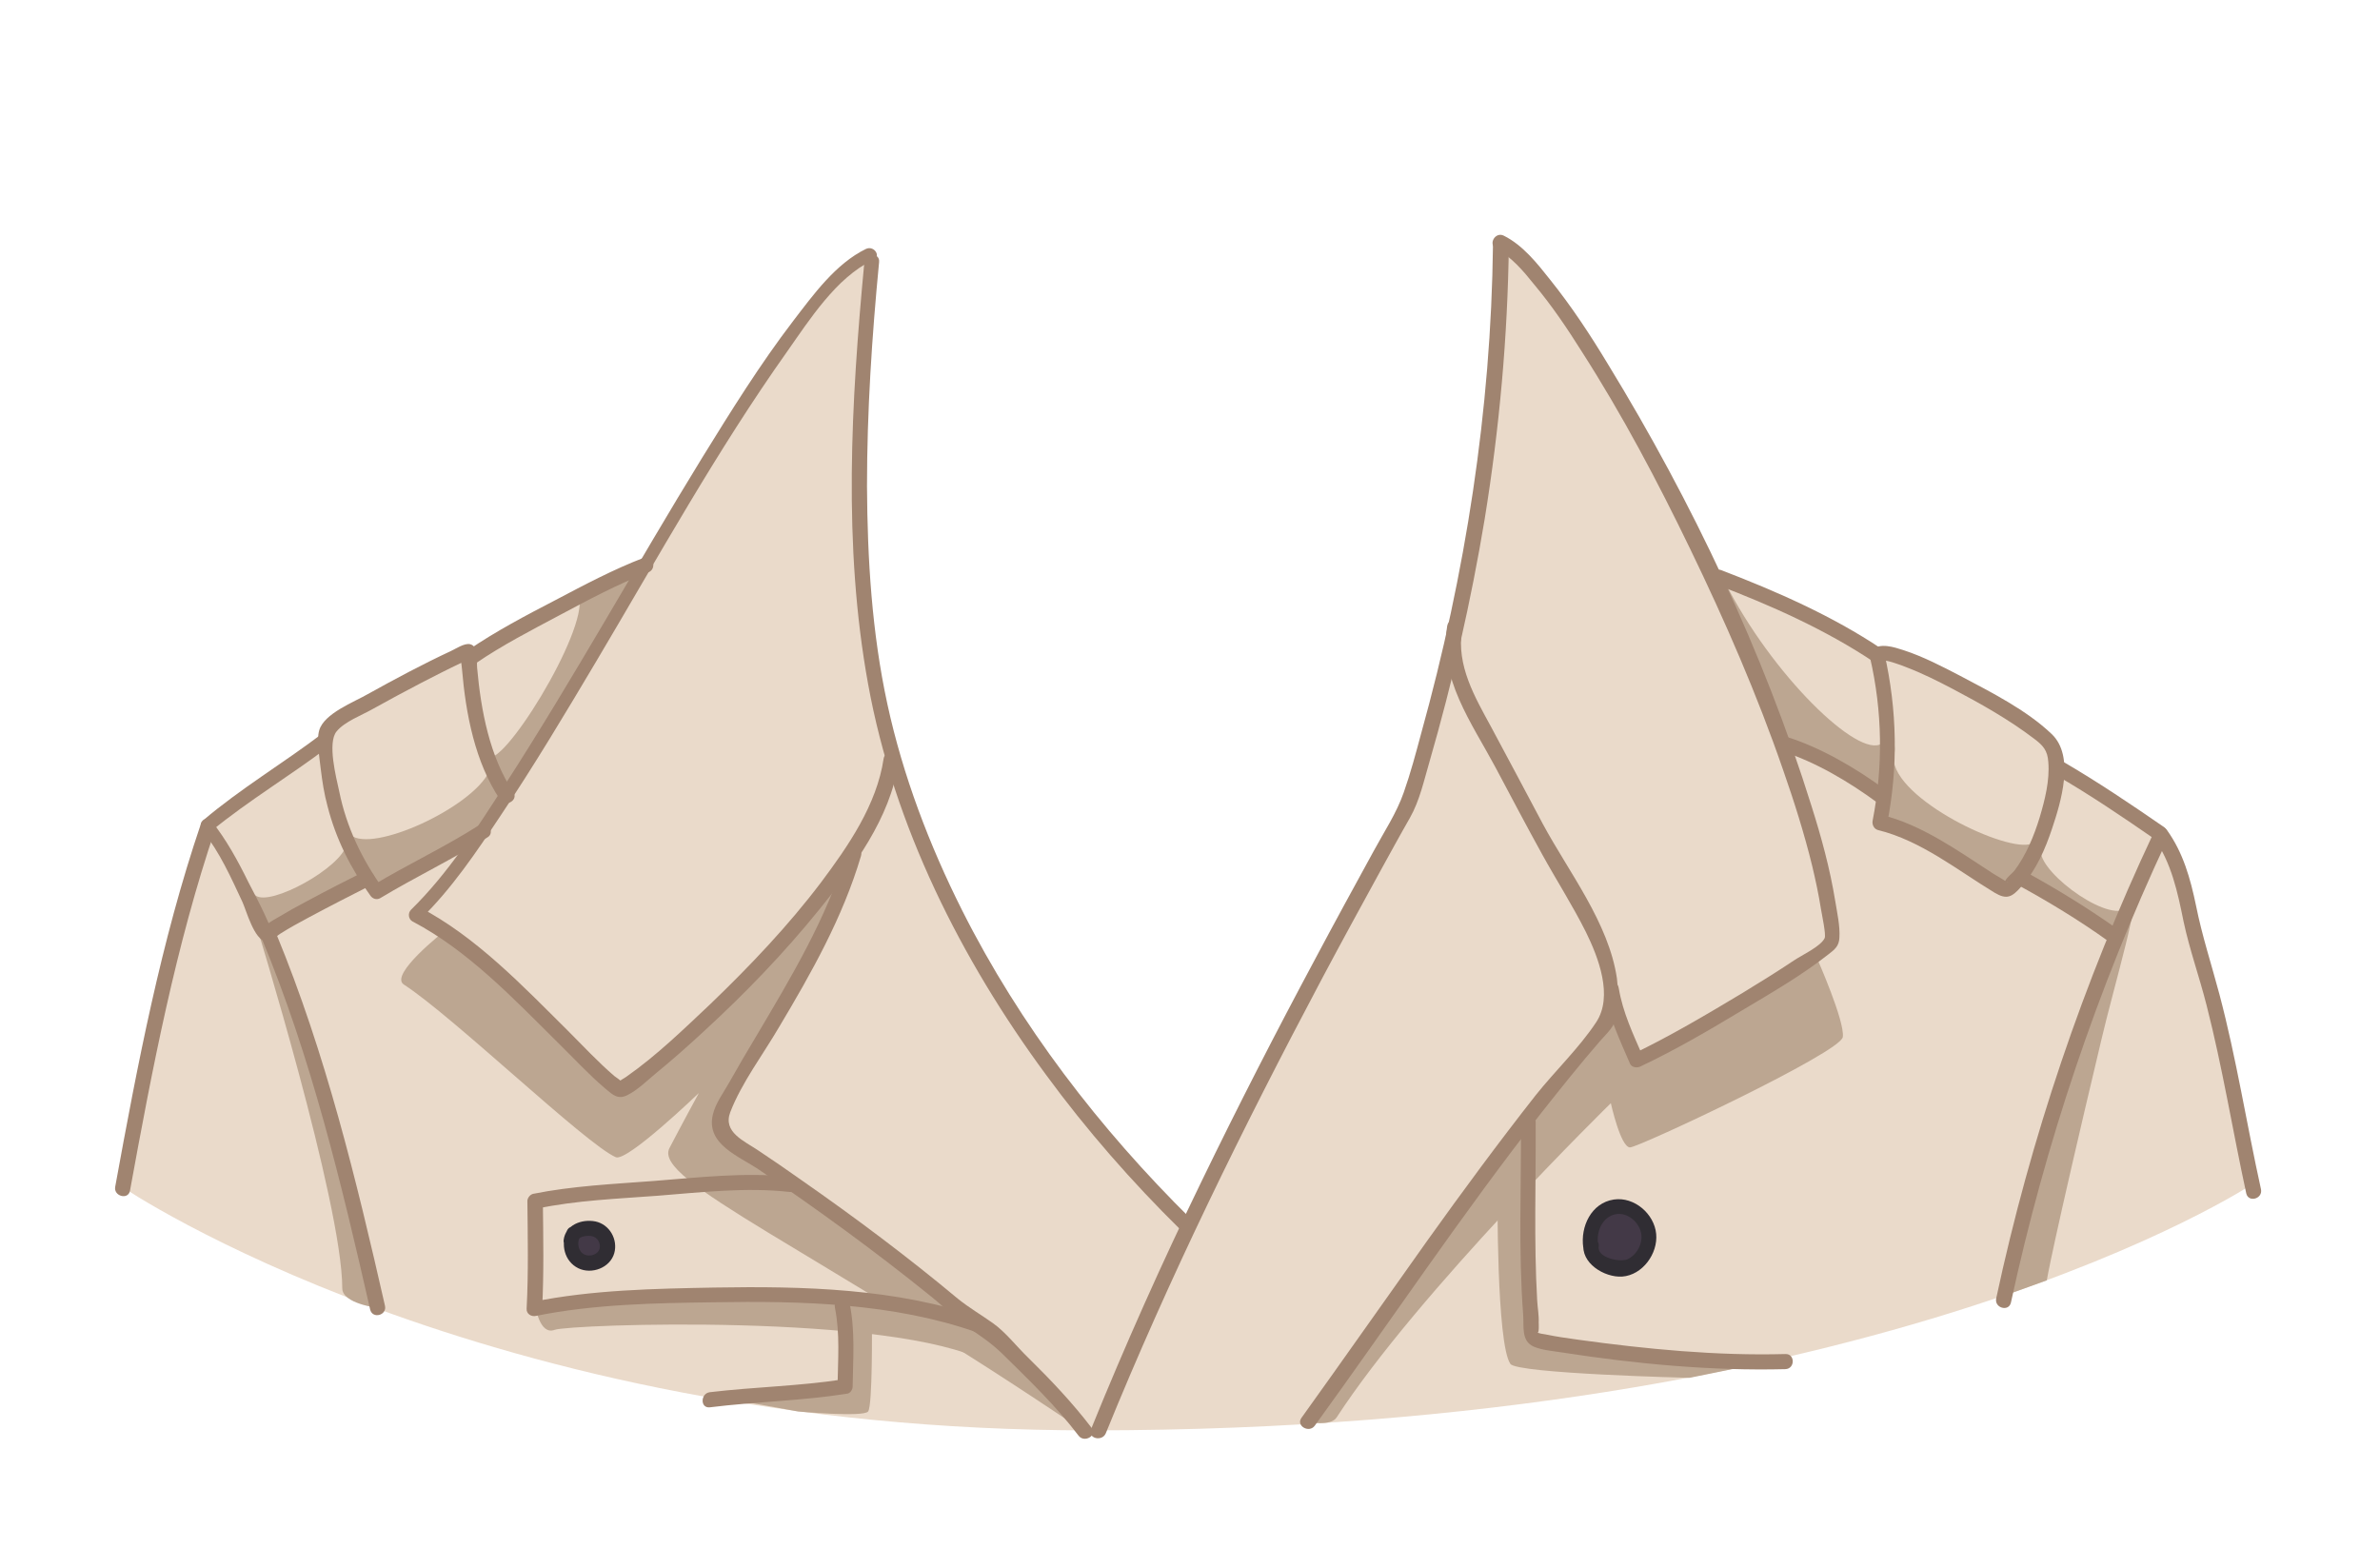
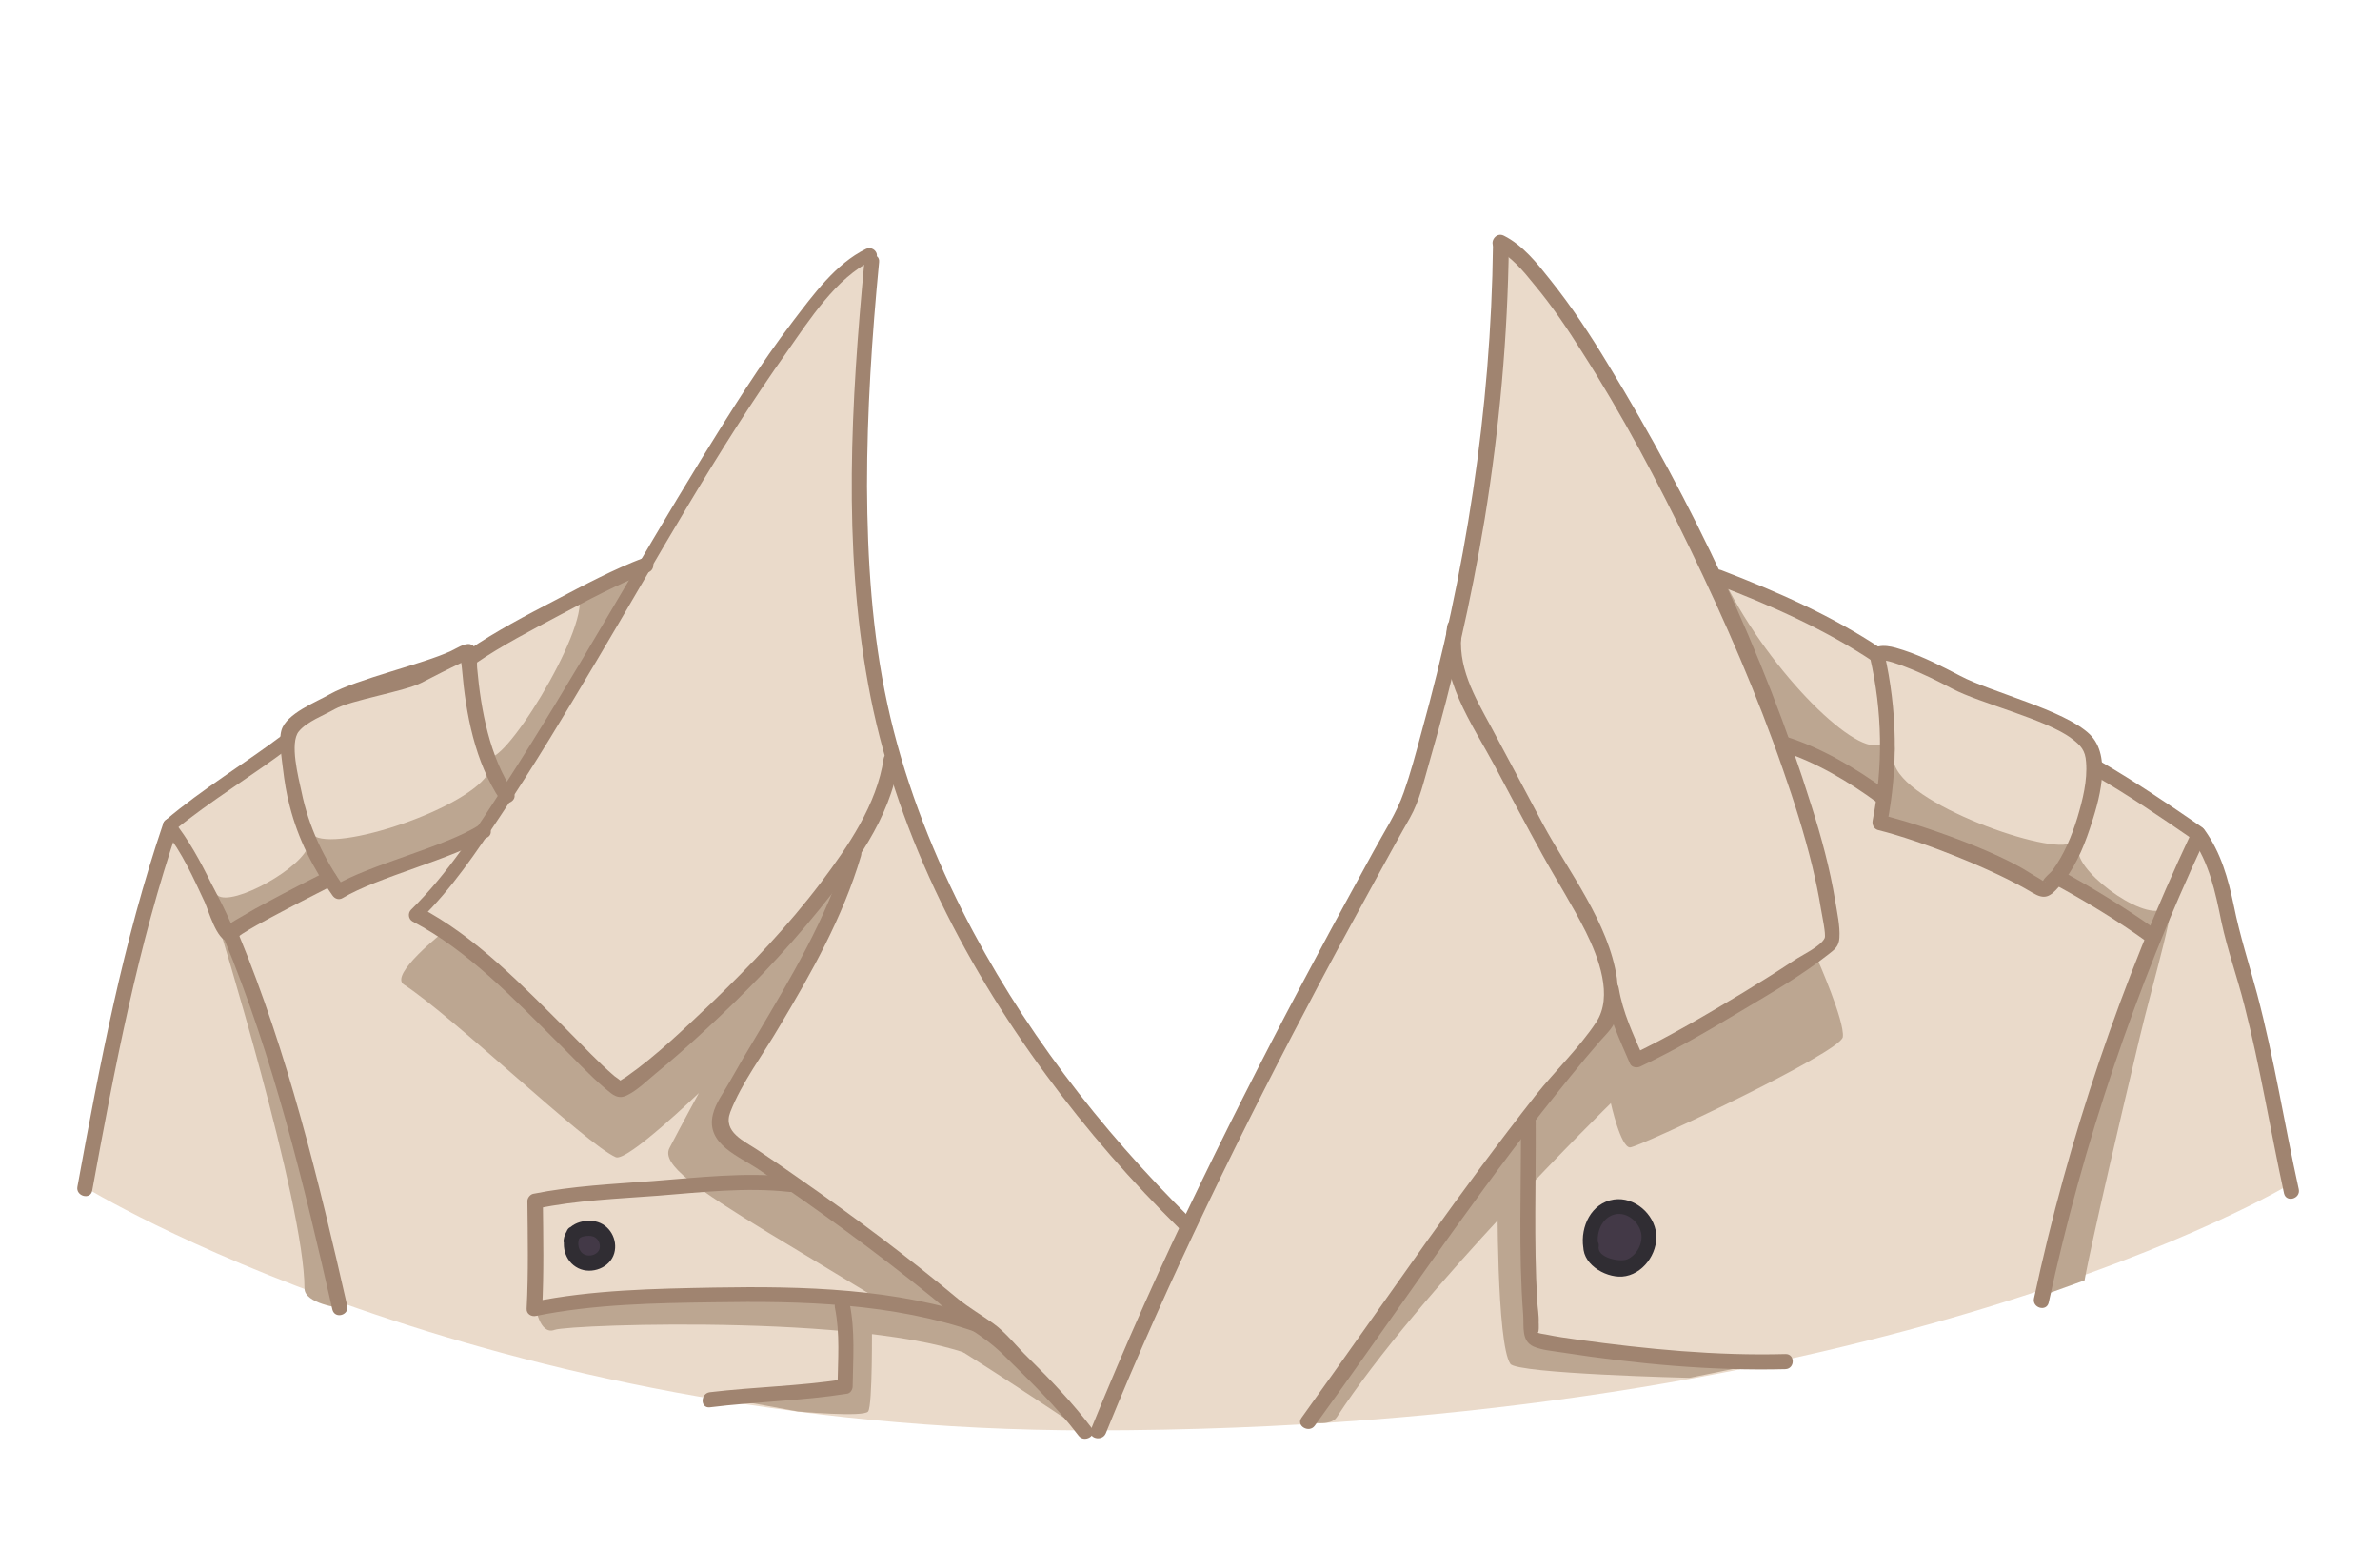
<svg xmlns="http://www.w3.org/2000/svg" version="1.1" id="Layer_1" x="0px" y="0px" viewBox="0 0 630 410" style="enable-background:new 0 0 630 410;" xml:space="preserve">
  <style type="text/css">
	.st0{fill:#EADACA;}
	.st1{fill:#BCA691;}
	.st2{fill:#A08470;}
	.st3{fill:#433947;}
	.st4{fill:#302D33;}
</style>
  <g>
    <g>
-       <path class="st0" d="M32.4,314.2c0.2-2,4.8-25,4.8-25s9.1-40.4,9.4-41.5s4.2-16,4.9-17.7c0.7-1.7,2.8-11.7,2.8-11.7l6.2-4l26-17    l1.7-5.7l35-18.7l4.2-0.8l41.9-21.4l18.4-28.7l25.8-38.4l16.7-16.1l-1.4,22.7l-1.2,21.2l1.5,56.3l2.7,18.3l16.3,46l15.4,28.9    l24.3,34.5l26.3,29.2l25.3-49.1l19-36.2l15.5-30.7l11.1-38.9l4.4-26.8l2.3-14.1l2-14.3l1.9-18.8l1.8-31.4L410,75.6l19,31.7    l13,22.9l9.2,18.4l5.3,5.5l18.9,7.3l7.4,2.9l9.1,6.4l14.8,4.3l36.2,21l2.2,7.9l25.5,16.8l5.3,6.6l5.2,18.9c0,0,2.2,9.6,2.3,10.3    c0.1,0.7,5.1,17.1,5.1,17.1l7.6,39.9c0,0-97.9,65.1-307.3,65.1C127.2,378.7,32.4,314.2,32.4,314.2z" />
+       <path class="st0" d="M22.4,314.2c0.2-2,4.8-25,4.8-25s9.1-40.4,9.4-41.5s4.2-16,4.9-17.7s2.8-11.7,2.8-11.7l6.2-4l26-17l1.7-5.7    l45-18.7l4.2-0.8l41.9-21.4l18.4-28.7l25.8-38.4l16.7-16.1l-1.4,22.7l-1.2,21.2l1.5,56.3l2.7,18.3l16.3,46l15.4,28.9l24.3,34.5    l26.3,29.2l25.3-49.1l19-36.2l15.5-30.7l11.1-38.9l4.4-26.8l2.3-14.1l2-14.3l1.9-18.8l1.8-31.4L410,75.6l19,31.7l13,22.9l9.2,18.4    l5.3,5.5l18.9,7.3l7.4,2.9l9.1,6.4l14.8,4.3l46.2,21l2.2,7.9l25.5,16.8l5.3,6.6l5.2,18.9c0,0,2.2,9.6,2.3,10.3    c0.1,0.7,5.1,17.1,5.1,17.1l7.6,39.9c0,0-107.9,65.1-317.3,65.1C127.2,378.7,22.4,314.2,22.4,314.2z" />
    </g>
    <g>
      <path class="st1" d="M287.3,379.1c-72.8-49.3-114.5-66.6-110.1-75.2c2.9-5.6,7.8-14.6,7.8-14.6s-19,18.3-22,17    c-8-3.5-43.1-37.3-56.1-45.7c-4-2.6,10.6-14,10.6-14l20.4,15.5l19.7,18.5l7.5,7.5l6.1-4.2l23.5-21.2l23.2-25.6l7.2-8.4l-2.7,11.4    l-21.9,38l-8.6,15.3l-0.5,6.2l9.1,7.3l18.3,12.5L244,337l18.9,16.1l17.3,17.4C280.2,370.5,288.7,380,287.3,379.1z" />
      <path class="st1" d="M353.8,375.2c21.7-33.4,72.6-83.2,72.6-83.2s2.6,11.8,5.1,11.7s55.7-25.1,56.3-29.2    c0.6-4.1-6.8-20.8-6.8-20.8l-20.7,11.9l-27.1,15l-6.8-13.8l-5,8.2l-32.2,41.3L357.7,359l-11.5,17.3    C346.3,376.4,352.2,377.6,353.8,375.2z" />
      <path class="st1" d="M404.6,307.5l1.1,46.5l9.1,2.2l50.6,4.8l-18.2,3.7c0,0-45.7-1.1-47.4-3.7c-3.7-5.4-3.4-45.6-3.4-45.6    L404.6,307.5z" />
      <path class="st1" d="M261,360.4c-24.8-12.9-110.2-9.9-114.2-8.4s-5.1-6.4-5.1-6.4l12.6-2.3l57-1.2l32.3,3.6    C243.5,345.6,266.1,363.1,261,360.4z" />
      <path class="st1" d="M224.9,349.2c-0.4,0.8-1.2,15.9-1.2,15.9l-7,3.7l-22.5,1.7l17,3.1c0,0,17.4,1.6,18.6,0c1.2-1.6,1-22.8,1-22.8    L224.9,349.2z" />
-       <path class="st1" d="M153.3,157.9c2.4,9.2-21,46.8-24.4,42.2c-0.6-0.9,1.6,2,0.6,4.1c-4.6,9.6-31,21.7-36.7,16.8    c-1-0.9-0.9,1.3-1.1,2.5c-1.1,6-20.2,16.6-24.1,13.5c-4.5-3.6,0,7.1,0,7.1s23,74.4,23,96.9c0,4.1,9.5,5.2,9.5,5.2L74.5,256    l-2.2-11.9l23.3-10.7l4.1,2.8l25.3-14.2l9.2-11.1l19.2-31.8l15.9-28.2C169.2,150.8,152.2,153.6,153.3,157.9z" />
-       <path class="st1" d="M456.6,154.1c12.3,24.4,35.4,46.9,41.5,42.7c5-3.5,3,3.9,3.2,4.8c2,11.2,32.3,25.1,37,21.4s1.9,1.6,1.9,2.3    c0,6.2,19.4,20.1,23.4,14.5s-4.1,21.5-7.3,35.2c-13.2,55.5-14.5,63.9-14.5,63.9l-11.1,4l12.2-48.7l16.7-47.7l-25-14.4l-3.4,3.4    l-16.6-10.2l-10.3-5.4l-6.5-2.3l1.2-6.9l-7.9-6.3l-18.7-7.5c0,0-12.8-32.7-13.3-33.9C458.5,162,455.5,152,456.6,154.1z" />
+       <path class="st1" d="M153.3,157.9c2.4,9.2-21,46.8-24.4,42.2c-0.6-0.9,1.6,2,0.6,4.1c-4.6,9.6-41,21.7-46.7,16.8    c-1-0.9-0.9,1.3-1.1,2.5c-1.1,6-20.2,16.6-24.1,13.5c-4.5-3.6,0,7.1,0,7.1s23,74.4,23,96.9c0,4.1,9.5,5.2,9.5,5.2L64.5,256    l-2.2-11.9l23.3-10.7l4.1,2.8L125,222l9.2-11.1l19.2-31.8l15.9-28.2C169.2,150.8,152.2,153.6,153.3,157.9z" />
+       <path class="st1" d="M456.6,154.1c12.3,24.4,35.4,46.9,41.5,42.7c5-3.5,3,3.9,3.2,4.8c2,11.2,42.3,25.1,47,21.4s1.9,1.6,1.9,2.3    c0,6.2,19.4,20.1,23.4,14.5s-4.1,21.5-7.3,35.2c-13.2,55.5-14.5,63.9-14.5,63.9l-11.1,4l12.2-48.7l16.7-47.7l-25-14.4l-3.4,3.4    l-26.6-10.2l-10.3-5.4l-6.5-2.3l1.2-6.9l-7.9-6.3l-18.7-7.5c0,0-12.8-32.7-13.3-33.9C458.5,162,455.5,152,456.6,154.1z" />
    </g>
    <g>
      <g>
        <path class="st2" d="M395.2,64.8c-0.5,43.7-7.3,87.2-19,129.3c-1.4,5.2-2.8,10.5-4.6,15.6c-1.9,5.5-5.3,10.6-8,15.6     c-5.2,9.5-10.4,19-15.5,28.6c-10.4,19.4-20.4,38.9-30,58.7c-10.5,21.6-20.3,43.5-29.3,65.7c-1,2.4,2.9,3.4,3.9,1.1     c16.7-41.1,36.3-80.9,57.1-120.1c5.1-9.6,10.3-19.1,15.5-28.6c2.6-4.7,5.2-9.5,7.9-14.2c2.6-4.6,3.7-9.8,5.2-14.9     c6.1-21.1,11-42.5,14.6-64.2c3.9-24,6.1-48.3,6.4-72.6C399.2,62.3,395.2,62.3,395.2,64.8L395.2,64.8z" />
      </g>
      <g>
        <path class="st2" d="M348,377.4c20.1-27.7,39.1-56.2,60.2-83.1c5-6.3,10-12.6,15.3-18.7c2.1-2.4,4-3.9,4.5-7     c0.5-3.2,0.4-6.5,0-9.7c-2.2-14.7-12.7-28-19.6-40.8c-4.6-8.6-9.1-17.2-13.7-25.7c-4.3-7.9-9.2-16.2-7.7-25.7     c0.4-2.5-3.4-3.6-3.9-1.1c-2.3,13.9,6.5,25.8,12.7,37.4c4.1,7.7,8.2,15.5,12.4,23.1c3.8,6.9,8.1,13.6,11.6,20.6     c3.3,6.7,7.3,17,2.7,23.9c-4.5,6.8-10.9,12.9-16,19.3c-9.9,12.6-19.4,25.5-28.7,38.5c-11.1,15.6-22.1,31.3-33.3,46.9     C343,377.4,346.5,379.4,348,377.4L348,377.4z" />
      </g>
      <g>
-         <path class="st2" d="M424.7,262.5c1.2,6.8,4.1,12.8,6.8,19.1c0.5,1,1.9,1.1,2.7,0.7c9.3-4.4,18.2-9.6,27-14.9     c7.7-4.6,15.7-9.2,22.8-14.8c1.7-1.3,2.8-2.2,2.9-4.4c0.2-3.1-0.6-6.6-1.1-9.7c-1.4-8.6-3.7-17-6.3-25.2     c-12.7-40.7-31.6-80.5-53.8-116.8c-4.7-7.8-9.7-15.4-15.4-22.5c-3.4-4.3-7.2-9.1-12.2-11.6c-2.3-1.2-4.3,2.3-2,3.5     c4,2.1,7.2,5.9,10,9.4c4.7,5.6,8.8,11.7,12.7,17.9c10.7,16.7,20,34.3,28.6,52.1c9.2,19,17.7,38.5,24.6,58.5     c2.9,8.3,5.6,16.8,7.7,25.4c0.9,3.8,1.7,7.5,2.3,11.3c0.3,1.8,1.4,6.9,1,7.8c-1,2.2-6.2,4.6-8.1,5.9c-4.5,3-9,5.8-13.6,8.6     c-9.5,5.7-19.1,11.4-29.1,16.2c0.9,0.2,1.8,0.5,2.7,0.7c-2.6-6-5.3-11.6-6.4-18.1C428.1,258.9,424.3,260,424.7,262.5L424.7,262.5     z" />
+         <path class="st2" d="M424.7,262.5c1.2,6.8,4.1,12.8,6.8,19.1c0.5,1,1.9,1.1,2.7,0.7c9.3-4.4,18.2-9.6,27-14.9     c7.7-4.6,15.7-9.2,22.8-14.8c1.7-1.3,2.8-2.2,2.9-4.4c0.2-3.1-0.6-6.6-1.1-9.7c-1.4-8.6-3.7-17-6.3-25.2     c-12.7-40.7-31.6-80.5-53.8-116.8C421,88.7,416,81.1,410.3,74c-3.4-4.3-7.2-9.1-12.2-11.6c-2.3-1.2-4.3,2.3-2,3.5     c4,2.1,7.2,5.9,10,9.4c4.7,5.6,8.8,11.7,12.7,17.9c10.7,16.7,20,34.3,28.6,52.1c9.2,19,17.7,38.5,24.6,58.5     c2.9,8.3,5.6,16.8,7.7,25.4c0.9,3.8,1.7,7.5,2.3,11.3c0.3,1.8,1.4,6.9,1,7.8c-1,2.2-6.2,4.6-8.1,5.9c-4.5,3-9,5.8-13.6,8.6     c-9.5,5.7-19.1,11.4-29.1,16.2c0.9,0.2,1.8,0.5,2.7,0.7c-2.6-6-5.3-11.6-6.4-18.1C428.1,258.9,424.3,260,424.7,262.5L424.7,262.5     z" />
      </g>
      <g>
-         <path class="st2" d="M228.8,69.4c-3.5,37-5.7,75,1,111.7c6.8,37.5,24.6,72.9,47.1,103.4c10.7,14.6,22.7,28.3,35.6,41     c1.8,1.8,4.7-1,2.8-2.8c-24.2-23.9-45.3-51.3-60.6-81.7c-8.7-17.3-15.7-35.7-19.8-54.6c-4.1-18.9-5.3-38.4-5.4-57.7     c0-19.8,1.3-39.6,3.2-59.3C233,66.8,229,66.8,228.8,69.4L228.8,69.4z" />
+         <path class="st2" d="M228.8,69.4c-3.5,37-5.7,75,1,111.7c6.8,37.5,24.6,72.9,47.1,103.4c10.7,14.6,22.7,28.3,35.6,41     c1.8,1.8,4.7-1,2.8-2.8c-24.2-23.9-45.3-51.3-60.6-81.7c-8.7-17.3-15.7-35.7-19.8-54.6s-5.3-38.4-5.4-57.7     c0-19.8,1.3-39.6,3.2-59.3C233,66.8,229,66.8,228.8,69.4L228.8,69.4z" />
      </g>
      <g>
-         <path class="st2" d="M229.2,65.9c-8,3.9-13.9,12.1-19.2,19c-8.8,11.5-16.5,23.9-24.1,36.2c-17.7,28.8-34,58.4-52.3,86.7     c-7.4,11.5-15,23.4-24.8,33c-0.9,0.9-0.7,2.5,0.4,3.1c14.7,7.7,26.8,20.5,38.4,32c4.2,4.1,8.2,8.5,12.7,12.3     c1.9,1.6,3.3,2.9,5.7,1.7c2.7-1.3,5.2-3.8,7.5-5.7c4.4-3.6,8.7-7.4,12.9-11.3c10.9-10,21.2-20.7,30.5-32.2     c9-11.1,18.8-24.2,20.9-38.8c0.4-2.5-3.5-3.6-3.9-1.1c-1.8,12.2-9.4,23.2-16.6,32.8c-8.7,11.5-18.8,22.1-29.2,32.1     c-7.1,6.7-14.3,13.7-22.3,19.3c-0.7,0.5-1.6,0.9-2.2,1.5c0.4-0.3,1.5,0.7,0.9-0.2c-0.4-0.5-1.4-1.1-1.9-1.5     c-4.3-3.7-8.2-7.9-12.3-12c-11.9-11.8-24.2-24.8-39.3-32.7c0.1,1,0.3,2.1,0.4,3.1c8.2-8,14.8-17.8,21.1-27.3     c8.9-13.3,17.1-27,25.3-40.8c16.4-27.6,32-55.9,50.6-82.1c5.9-8.4,12.9-19.4,22.5-24.1C233.5,68.2,231.5,64.8,229.2,65.9     L229.2,65.9z" />
+         <path class="st2" d="M229.2,65.9c-8,3.9-13.9,12.1-19.2,19c-8.8,11.5-16.5,23.9-24.1,36.2c-17.7,28.8-34,58.4-52.3,86.7     c-7.4,11.5-15,23.4-24.8,33c-0.9,0.9-0.7,2.5,0.4,3.1c14.7,7.7,26.8,20.5,38.4,32c4.2,4.1,8.2,8.5,12.7,12.3     c1.9,1.6,3.3,2.9,5.7,1.7c2.7-1.3,5.2-3.8,7.5-5.7c4.4-3.6,8.7-7.4,12.9-11.3c10.9-10,21.2-20.7,30.5-32.2     c9-11.1,18.8-24.2,20.9-38.8c0.4-2.5-3.5-3.6-3.9-1.1c-1.8,12.2-9.4,23.2-16.6,32.8c-8.7,11.5-18.8,22.1-29.2,32.1     c-7.1,6.7-14.3,13.7-22.3,19.3c-0.7,0.5-1.6,0.9-2.2,1.5c0.4-0.3,1.5,0.7,0.9-0.2c-0.4-0.5-1.4-1.1-1.9-1.5     c-4.3-3.7-8.2-7.9-12.3-12C138.4,261,126.1,248,111,240.1c0.1,1,0.3,2.1,0.4,3.1c8.2-8,14.8-17.8,21.1-27.3     c8.9-13.3,17.1-27,25.3-40.8c16.4-27.6,32-55.9,50.6-82.1c5.9-8.4,12.9-19.4,22.5-24.1C233.5,68.2,231.5,64.8,229.2,65.9     L229.2,65.9z" />
      </g>
      <g>
        <path class="st2" d="M224.1,225.6c-5.3,17.5-14.7,33.1-24,48.8c-2.4,4-4.7,7.9-7,12c-1.5,2.7-3.7,5.6-4.4,8.6     c-1.9,7.9,6.9,11,12.2,14.6c15.6,10.6,30.9,21.7,45.6,33.6c3.4,2.7,6.6,6.1,10.2,8.5c3.2,2.1,5.9,4,8.7,6.7     c7,6.9,14.1,13.7,20.1,21.6c1.5,2,5,0,3.5-2c-5.1-6.7-10.9-12.8-16.9-18.7c-3-2.9-5.9-6.7-9.3-9.1c-3.1-2.2-6.2-4-9.2-6.4     c-13.3-11.1-27.2-21.5-41.4-31.4c-3.8-2.7-7.6-5.3-11.5-7.9c-3.7-2.5-9.4-4.8-7.4-10.1c3-7.8,8.7-15.3,12.9-22.5     c8.6-14.4,16.9-29.1,21.7-45.3C228.7,224.2,224.8,223.2,224.1,225.6L224.1,225.6z" />
      </g>
      <g>
-         <path class="st2" d="M127,218.3c-9.2,5.9-19.1,10.5-28.4,16.1c0.9,0.2,1.8,0.5,2.7,0.7c-5.5-7.7-9.6-16.2-11.5-25.6     c-0.8-3.7-3.2-12.9-0.7-15.9c2.1-2.6,6.7-4.3,9.5-5.9c4.3-2.4,8.6-4.7,13-7c3.5-1.8,7-3.6,10.6-5.3c0.4-0.2,1.3-0.4,1.5-0.7     c0.2-0.1,0.3-0.1,0.5-0.2c1.1-0.3,0.4-0.8-2.1-1.7c-0.4,0.4,0.2,3.9,0.2,4.4c1,11.7,3.4,24.5,10.1,34.5c1.4,2.1,4.9,0.1,3.5-2     c-6.3-9.4-8.6-21.7-9.6-32.9c-0.2-1.9,0.6-5.7-1.9-6.3c-1.5-0.3-3.7,1.2-5,1.8c-7.5,3.5-14.8,7.4-22,11.4     c-3.6,2.1-11.6,5.1-12.9,9.6c-0.8,2.8,0.1,7.3,0.4,10.2c0.4,3.3,0.9,6.6,1.8,9.9c2.2,8.6,6.1,16.4,11.3,23.6     c0.6,0.9,1.7,1.3,2.7,0.7c9.3-5.6,19.2-10.3,28.4-16.1C131.1,220.4,129.1,216.9,127,218.3L127,218.3z" />
+         <path class="st2" d="M127,218.3c-9.2,5.9-29.1,10.5-38.4,16.1c0.9,0.2,1.8,0.5,2.7,0.7c-5.5-7.7-9.6-16.2-11.5-25.6     c-0.8-3.7-3.2-12.9-0.7-15.9c2.1-2.6,6.7-4.3,9.5-5.9c4.3-2.4,18.6-4.7,23-7c3.5-1.8,7-3.6,10.6-5.3c0.4-0.2,1.3-0.4,1.5-0.7     c0.2-0.1,0.3-0.1,0.5-0.2c1.1-0.3,0.4-0.8-2.1-1.7c-0.4,0.4,0.2,3.9,0.2,4.4c1,11.7,3.4,24.5,10.1,34.5c1.4,2.1,4.9,0.1,3.5-2     c-6.3-9.4-8.6-21.7-9.6-32.9c-0.2-1.9,0.6-5.7-1.9-6.3c-1.5-0.3-3.7,1.2-5,1.8c-7.5,3.5-24.8,7.4-32,11.4     c-3.6,2.1-11.6,5.1-12.9,9.6c-0.8,2.8,0.1,7.3,0.4,10.2c0.4,3.3,0.9,6.6,1.8,9.9c2.2,8.6,6.1,16.4,11.3,23.6     c0.6,0.9,1.7,1.3,2.7,0.7c9.3-5.6,29.2-10.3,38.4-16.1C131.1,220.4,129.1,216.9,127,218.3L127,218.3z" />
      </g>
      <g>
        <path class="st2" d="M125.9,175.6c7-4.8,14.6-8.7,22.1-12.7c7.7-4.1,15.5-8.3,23.6-11.4c2.4-0.9,1.3-4.8-1.1-3.9     c-8.1,3.1-15.8,7.2-23.4,11.2c-7.9,4.1-15.9,8.3-23.2,13.3C121.8,173.5,123.8,177,125.9,175.6L125.9,175.6z" />
      </g>
      <g>
-         <path class="st2" d="M85.4,194.1C75,202,63.7,208.7,53.7,217.2c-0.9,0.8-0.6,2,0,2.8c4.5,5.6,7.5,12.4,10.5,18.8     c1,2.2,3.1,10,6.2,10.4c1.4,0.2,2.6-1.3,3.7-2c2.5-1.6,5.1-3,7.7-4.4c5.4-2.9,10.9-5.7,16.4-8.5c2.3-1.2,0.3-4.6-2-3.5     c-5,2.5-9.9,5-14.9,7.7c-2.5,1.3-5,2.7-7.5,4.2c-1,0.6-2,1.1-2.9,1.8c-0.6,0.4-1.9,1-0.8,0.8c0.6,0.2,1.3,0.3,1.9,0.5     c-0.6-0.5-1.5-2.9-2-3.9c-1.3-2.8-2.8-5.6-4.2-8.3c-2.8-5.7-5.9-11.4-9.9-16.4c0,0.9,0,1.9,0,2.8c10-8.2,21-14.7,31.1-22.4     C89.2,196,87.4,192.5,85.4,194.1L85.4,194.1z" />
+         <path class="st2" d="M75.4,194.1C65,202,53.7,208.7,43.7,217.2c-0.9,0.8-0.6,2,0,2.8c4.5,5.6,7.5,12.4,10.5,18.8     c1,2.2,3.1,10,6.2,10.4c1.4,0.2,2.6-1.3,3.7-2c2.5-1.6,5.1-3,7.7-4.4c5.4-2.9,10.9-5.7,16.4-8.5c2.3-1.2,0.3-4.6-2-3.5     c-5,2.5-9.9,5-14.9,7.7c-2.5,1.3-5,2.7-7.5,4.2c-1,0.6-2,1.1-2.9,1.8c-0.6,0.4-1.9,1-0.8,0.8c0.6,0.2,1.3,0.3,1.9,0.5     c-0.6-0.5-1.5-2.9-2-3.9c-1.3-2.8-2.8-5.6-4.2-8.3c-2.8-5.7-5.9-11.4-9.9-16.4c0,0.9,0,1.9,0,2.8c10-8.2,21-14.7,31.1-22.4     C79.2,196,77.4,192.5,75.4,194.1L75.4,194.1z" />
      </g>
      <g>
-         <path class="st2" d="M53.2,218c-10.6,31.2-16.8,63.8-22.7,96.1c-0.5,2.5,3.4,3.6,3.9,1.1c5.9-32.3,12.1-64.9,22.7-96.1     C57.9,216.7,54,215.6,53.2,218L53.2,218z" />
+         <path class="st2" d="M43.2,218c-10.6,31.2-16.8,63.8-22.7,96.1c-0.5,2.5,3.4,3.6,3.9,1.1c5.9-32.3,12.1-64.9,22.7-96.1     C47.9,216.7,44,215.6,43.2,218L43.2,218z" />
      </g>
      <g>
        <path class="st2" d="M471.8,198.9c8.7,2.7,17.9,8.2,25.2,13.6c2.1,1.5,4.1-2,2-3.5c-7.6-5.6-17.1-11.2-26.2-14     C470.4,194.3,469.3,198.2,471.8,198.9L471.8,198.9z" />
      </g>
      <g>
        <path class="st2" d="M454.5,154.8c14.2,5.4,28.8,11.9,41.5,20.4c2.1,1.4,4.2-2,2-3.5c-13-8.7-27.8-15.2-42.4-20.8     C453.2,150,452.1,153.9,454.5,154.8L454.5,154.8z" />
      </g>
      <g>
-         <path class="st2" d="M495,174c3.3,14.3,3.5,28.8,0.7,43.2c-0.2,1,0.3,2.2,1.4,2.5c11.4,2.8,21,10.6,30.9,16.6     c3.2,1.9,4.6,1.2,7.1-1.7c3.9-4.3,6.3-9.9,8.1-15.3c2.3-6.9,6.1-19.1-0.1-25c-6.7-6.4-16.1-11.1-24.2-15.4     c-4.8-2.5-9.8-5.1-15-6.8c-2.5-0.8-6.3-2.1-8.5,0c-1.8,1.8,1,4.6,2.8,2.8c0.6-0.5,5.2,1.2,6.4,1.7c4.2,1.6,8.2,3.6,12.2,5.7     c7.4,3.9,14.9,8.1,21.6,13.2c2.4,1.8,3.6,3.1,3.8,6.2c0.4,4.9-0.9,10-2.3,14.7c-1.5,4.9-3.6,10-6.7,14.1c-0.5,0.6-2,1.8-2.3,2.5     c-0.1,0.3-1.5,0.9,0,0.6c0.9-0.2,0.7,0.2,0.3-0.1c-1.1-0.9-2.6-1.6-3.8-2.4c-9.1-5.9-18.7-12.8-29.3-15.4     c0.5,0.8,0.9,1.6,1.4,2.5c3-15.1,2.7-30.3-0.7-45.3C498.3,170.4,494.5,171.5,495,174L495,174z" />
+         <path class="st2" d="M495,174c3.3,14.3,3.5,28.8,0.7,43.2c-0.2,1,0.3,2.2,1.4,2.5c11.4,2.8,31,10.6,40.9,16.6     c3.2,1.9,4.6,1.2,7.1-1.7c3.9-4.3,6.3-9.9,8.1-15.3c2.3-6.9,6.1-19.1-0.1-25c-6.7-6.4-26.1-11.1-34.2-15.4     c-4.8-2.5-9.8-5.1-15-6.8c-2.5-0.8-6.3-2.1-8.5,0c-1.8,1.8,1,4.6,2.8,2.8c0.6-0.5,5.2,1.2,6.4,1.7c4.2,1.6,8.2,3.6,12.2,5.7     c7.4,3.9,24.9,8.1,31.6,13.2c2.4,1.8,3.6,3.1,3.8,6.2c0.4,4.9-0.9,10-2.3,14.7c-1.5,4.9-3.6,10-6.7,14.1c-0.5,0.6-2,1.8-2.3,2.5     c-0.1,0.3-1.5,0.9,0,0.6c0.9-0.2,0.7,0.2,0.3-0.1c-1.1-0.9-2.6-1.6-3.8-2.4c-9.1-5.9-28.7-12.8-39.3-15.4     c0.5,0.8,0.9,1.6,1.4,2.5c3-15.1,2.7-30.3-0.7-45.3C498.3,170.4,494.5,171.5,495,174L495,174z" />
      </g>
      <g>
-         <path class="st2" d="M533.5,233.9c8.5,4.6,16.9,9.7,24.7,15.3c2.1,1.5,4.1-2,2-3.5c-7.9-5.6-16.3-10.7-24.7-15.3     C533.3,229.2,531.2,232.7,533.5,233.9L533.5,233.9z" />
+         <path class="st2" d="M543.5,233.9c8.5,4.6,16.9,9.7,24.7,15.3c2.1,1.5,4.1-2,2-3.5c-7.9-5.6-16.3-10.7-24.7-15.3     C543.3,229.2,541.2,232.7,543.5,233.9L543.5,233.9z" />
      </g>
      <g>
-         <path class="st2" d="M544.1,205.1c9.2,5.3,18,11.3,26.7,17.3c2.1,1.5,4.1-2,2-3.5c-8.7-6-17.6-12-26.7-17.3     C543.8,200.3,541.8,203.8,544.1,205.1L544.1,205.1z" />
+         <path class="st2" d="M554.1,205.1c9.2,5.3,18,11.3,26.7,17.3c2.1,1.5,4.1-2,2-3.5c-8.7-6-17.6-12-26.7-17.3     C553.8,200.3,551.8,203.8,554.1,205.1L554.1,205.1z" />
      </g>
      <g>
-         <path class="st2" d="M570,220.6c-18.5,39.3-32.5,80.6-41.6,123.1c-0.5,2.5,3.3,3.6,3.9,1.1c9.1-42.1,22.9-83.1,41.2-122.2     C574.5,220.3,571.1,218.3,570,220.6L570,220.6z" />
+         <path class="st2" d="M580,220.6c-18.5,39.3-32.5,80.6-41.6,123.1c-0.5,2.5,3.3,3.6,3.9,1.1c9.1-42.1,22.9-83.1,41.2-122.2     C584.5,220.3,581.1,218.3,580,220.6L580,220.6z" />
      </g>
      <g>
-         <path class="st2" d="M570.1,221.7c4.7,6.7,6.3,14.3,7.9,22.2c1.6,7.5,4.2,14.7,6.1,22.2c4.2,16.4,6.9,33.2,10.5,49.8     c0.6,2.5,4.4,1.4,3.9-1.1c-3.8-17.2-6.5-34.6-11-51.6c-2.1-7.9-4.6-15.5-6.2-23.5c-1.5-7.2-3.4-14-7.7-20     C572,217.6,568.6,219.6,570.1,221.7L570.1,221.7z" />
+         <path class="st2" d="M580.1,221.7c4.7,6.7,6.3,14.3,7.9,22.2c1.6,7.5,4.2,14.7,6.1,22.2c4.2,16.4,6.9,33.2,10.5,49.8     c0.6,2.5,4.4,1.4,3.9-1.1c-3.8-17.2-6.5-34.6-11-51.6c-2.1-7.9-4.6-15.5-6.2-23.5c-1.5-7.2-3.4-14-7.7-20     C582,217.6,578.6,219.6,580.1,221.7L580.1,221.7z" />
      </g>
      <g>
        <path class="st2" d="M402.6,297c0.1,17-0.7,34.1,0.6,51.1c0.2,3.2-0.5,6.8,2.7,8.3c2.3,1,5.2,1.2,7.7,1.6c19.3,3,39.5,4.9,59,4.4     c2.6-0.1,2.6-4.1,0-4c-18.2,0.5-36.8-1.3-54.9-3.8c-2.9-0.4-5.7-0.8-8.6-1.4c-0.4-0.1-1.9-0.2-2.2-0.6c0.6,0.7,0.4-2.6,0.4-2.5     c0.1-1.9-0.3-4-0.4-5.9c-0.9-15.7-0.3-31.5-0.4-47.2C406.6,294.4,402.6,294.4,402.6,297L402.6,297z" />
      </g>
      <g>
        <path class="st2" d="M259.7,348.8c-22.3-7.8-47.1-8.4-70.5-8c-15.9,0.3-32.5,0.6-48.2,3.8c0.8,0.6,1.7,1.3,2.5,1.9     c0.5-9.5,0.3-19,0.2-28.5c-0.5,0.6-1,1.3-1.5,1.9c10.4-2.2,21.4-2.6,31.9-3.4c11.4-0.9,23.4-2.3,34.9-1c2.6,0.3,2.5-3.7,0-4     c-11.8-1.3-24.3,0.2-36.1,1.1c-10.5,0.8-21.4,1.3-31.8,3.4c-0.8,0.2-1.5,1.1-1.5,1.9c0.1,9.5,0.3,19-0.2,28.5     c-0.1,1.4,1.3,2.2,2.5,1.9c15.3-3.1,31.6-3.4,47.1-3.6c23.1-0.4,47.4,0.2,69.4,7.9C261,353.5,262.1,349.7,259.7,348.8     L259.7,348.8z" />
      </g>
      <g>
-         <path class="st2" d="M101.9,345.6c-7.6-33.4-15.7-66.8-28.8-98.5c-1-2.3-4.8-1.3-3.9,1.1c13.2,31.7,21.2,65.1,28.8,98.5     C98.7,349.2,102.5,348.1,101.9,345.6L101.9,345.6z" />
+         <path class="st2" d="M91.9,345.6c-7.6-33.4-15.7-66.8-28.8-98.5c-1-2.3-4.8-1.3-3.9,1.1c13.2,31.7,21.2,65.1,28.8,98.5     C88.7,349.2,92.5,348.1,91.9,345.6L91.9,345.6z" />
      </g>
      <g>
        <path class="st2" d="M221,346.1c1.4,6.9,0.8,13.9,0.7,20.9c0.5-0.6,1-1.3,1.5-1.9c-11.7,1.8-23.5,2-35.3,3.4     c-2.5,0.3-2.6,4.3,0,4c12.1-1.5,24.3-1.7,36.3-3.6c0.9-0.1,1.5-1.1,1.5-1.9c0.1-7.4,0.7-14.7-0.8-22     C224.4,342.5,220.5,343.6,221,346.1L221,346.1z" />
      </g>
-       <path class="st3" d="M151.8,326.7c-1.3,2.3-0.5,5.6,1.7,7c2.2,1.4,5.6,0.6,6.9-1.7c1.3-2.3,0.1-5.7-2.4-6.5s-6.6,0.2-6.7,2.8" />
+       <path class="st3" d="M151.8,326.7c-1.3,2.3-0.5,5.6,1.7,7s5.6,0.6,6.9-1.7c1.3-2.3,0.1-5.7-2.4-6.5s-6.6,0.2-6.7,2.8" />
      <g>
        <path class="st4" d="M150.1,325.7c-1.8,3.6-0.7,8.2,3,10c3.5,1.7,8.4-0.1,9.5-4c1-3.6-1.2-7.6-5-8.4c-3.6-0.7-7.9,0.9-8.4,4.9     c-0.3,2.6,3.7,2.5,4,0c0.1-1.1,2.8-1.2,3.5-1c1.5,0.3,2.4,1.9,2,3.4c-0.5,1.5-2.5,2.1-3.9,1.5c-1.7-0.7-2.1-3-1.4-4.5     C154.7,325.4,151.2,323.4,150.1,325.7L150.1,325.7z" />
      </g>
-       <path class="st3" d="M421.2,329.5c-0.9,2.8,3.7,5.8,6.6,6.3c5,0.8,9.5-4.7,8.6-9.7c-0.8-4.2-5.3-7.6-9.5-6.6s-6.7,5.9-5.8,10.1" />
+       <path class="st3" d="M421.2,329.5c-0.9,2.8,3.7,5.8,6.6,6.3c5,0.8,9.5-4.7,8.6-9.7c-0.8-4.2-5.3-7.6-9.5-6.6    S420.2,325.4,421.2,329.5" />
      <g>
        <path class="st4" d="M419.2,329c-0.9,5.3,5.5,9.2,10.2,8.9c5.4-0.4,9.5-6.1,9-11.3c-0.5-5.3-5.8-9.9-11.2-9.1     c-6,0.9-8.9,7.2-8.1,12.7c0.4,2.5,4.2,1.5,3.9-1.1c-0.4-2.9,0.9-6.4,3.9-7.5c3.3-1.2,6.8,1.5,7.5,4.7c0.6,2.7-1.1,5.9-3.6,7     c-1.9,0.9-8.2-0.4-7.6-3.4C423.5,327.6,419.7,326.5,419.2,329L419.2,329z" />
      </g>
    </g>
  </g>
</svg>
